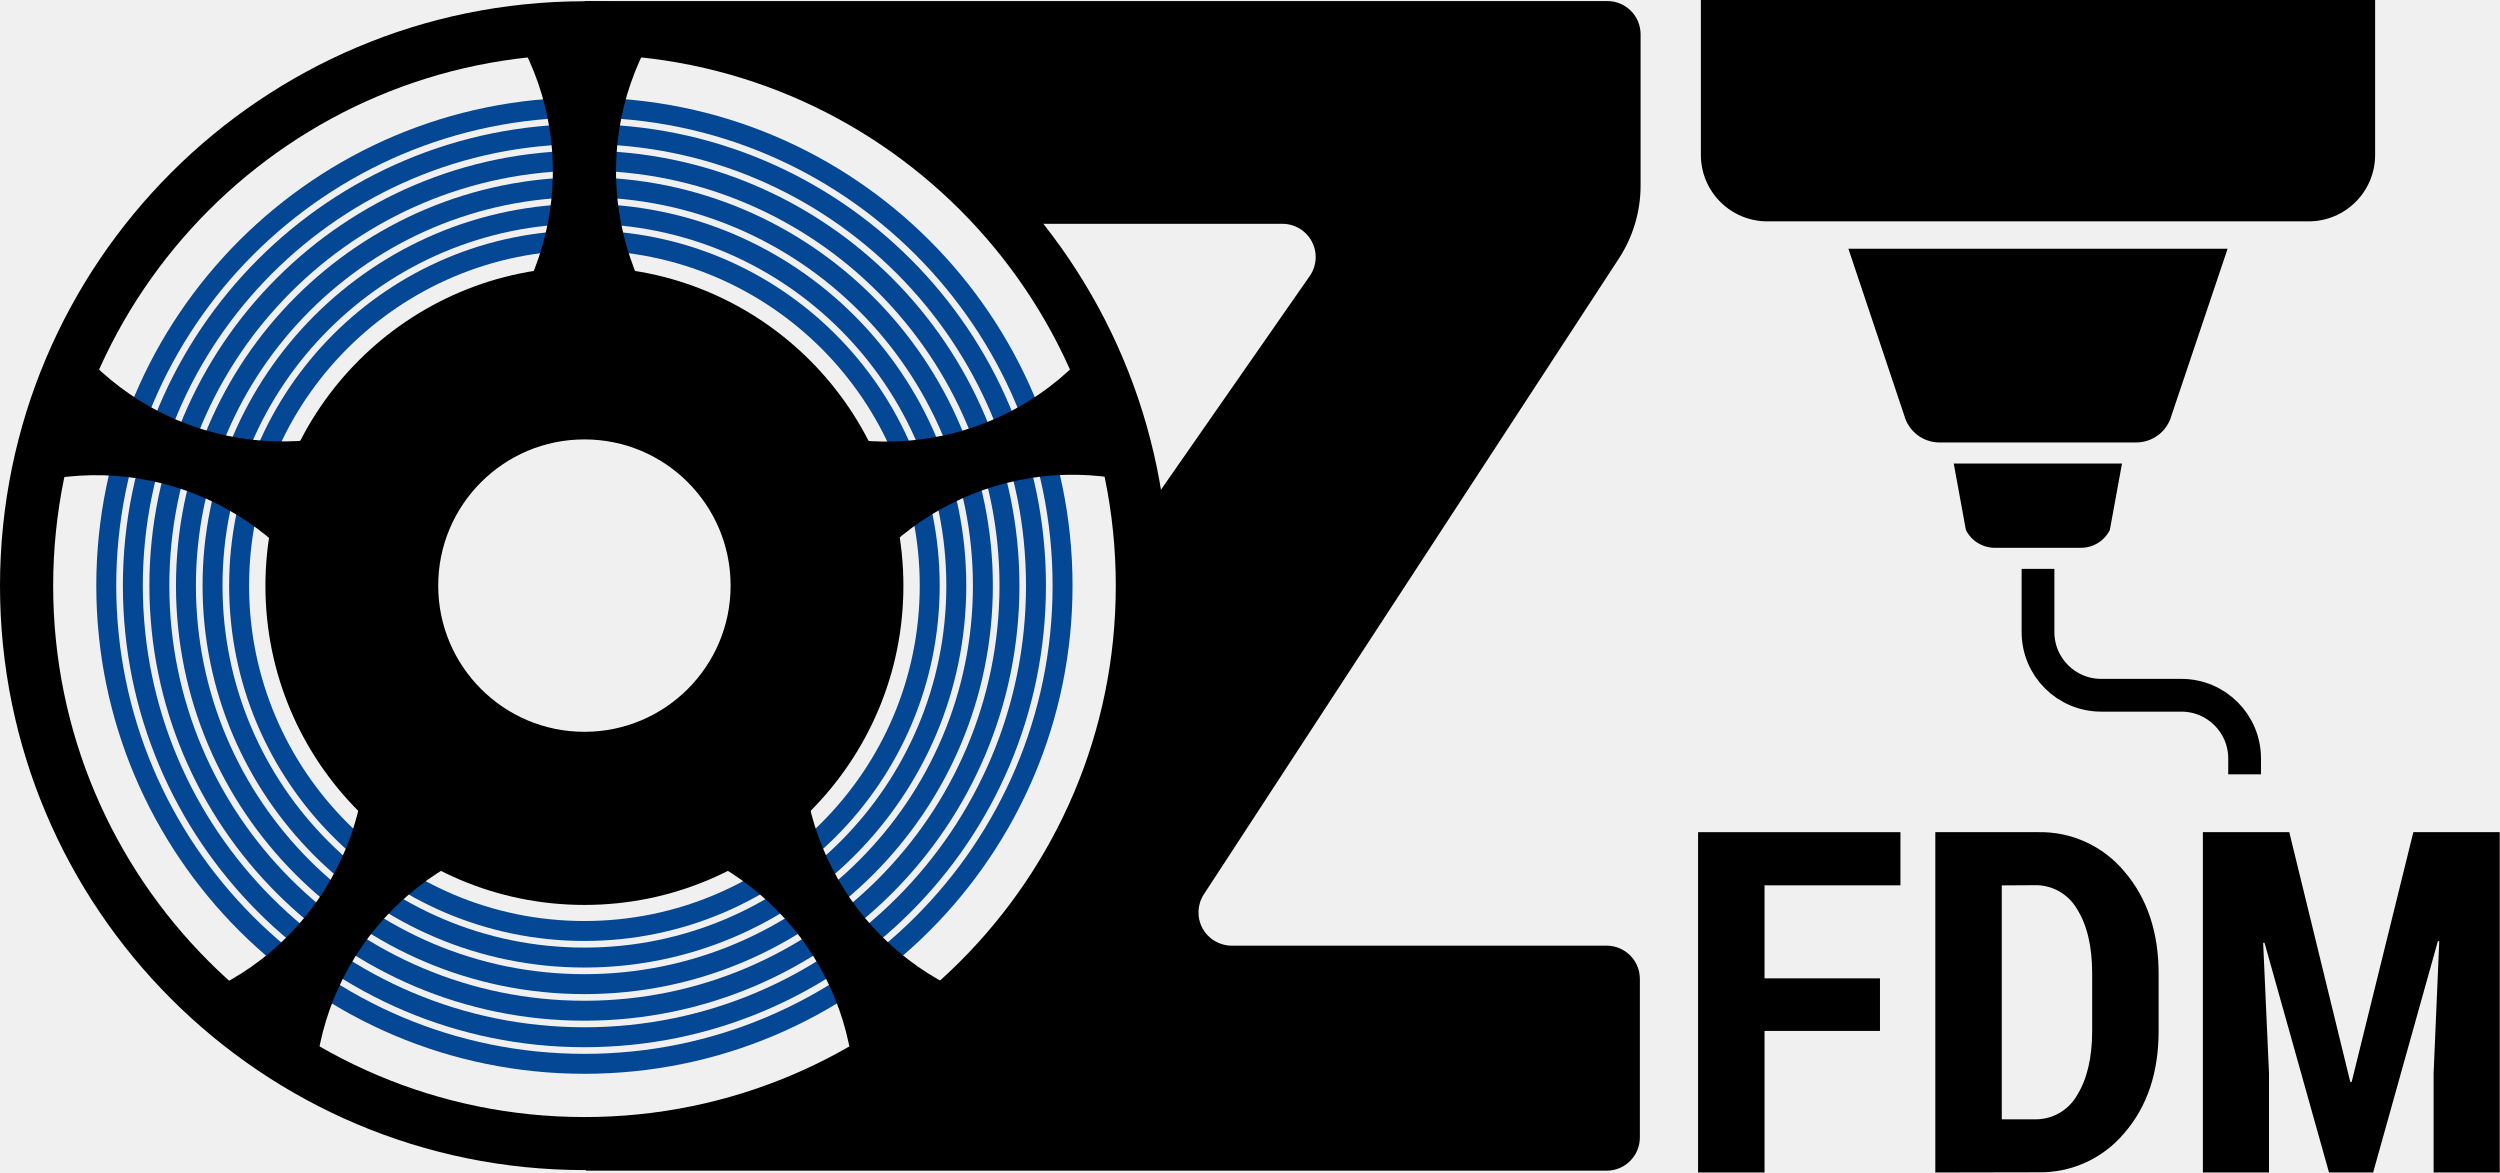
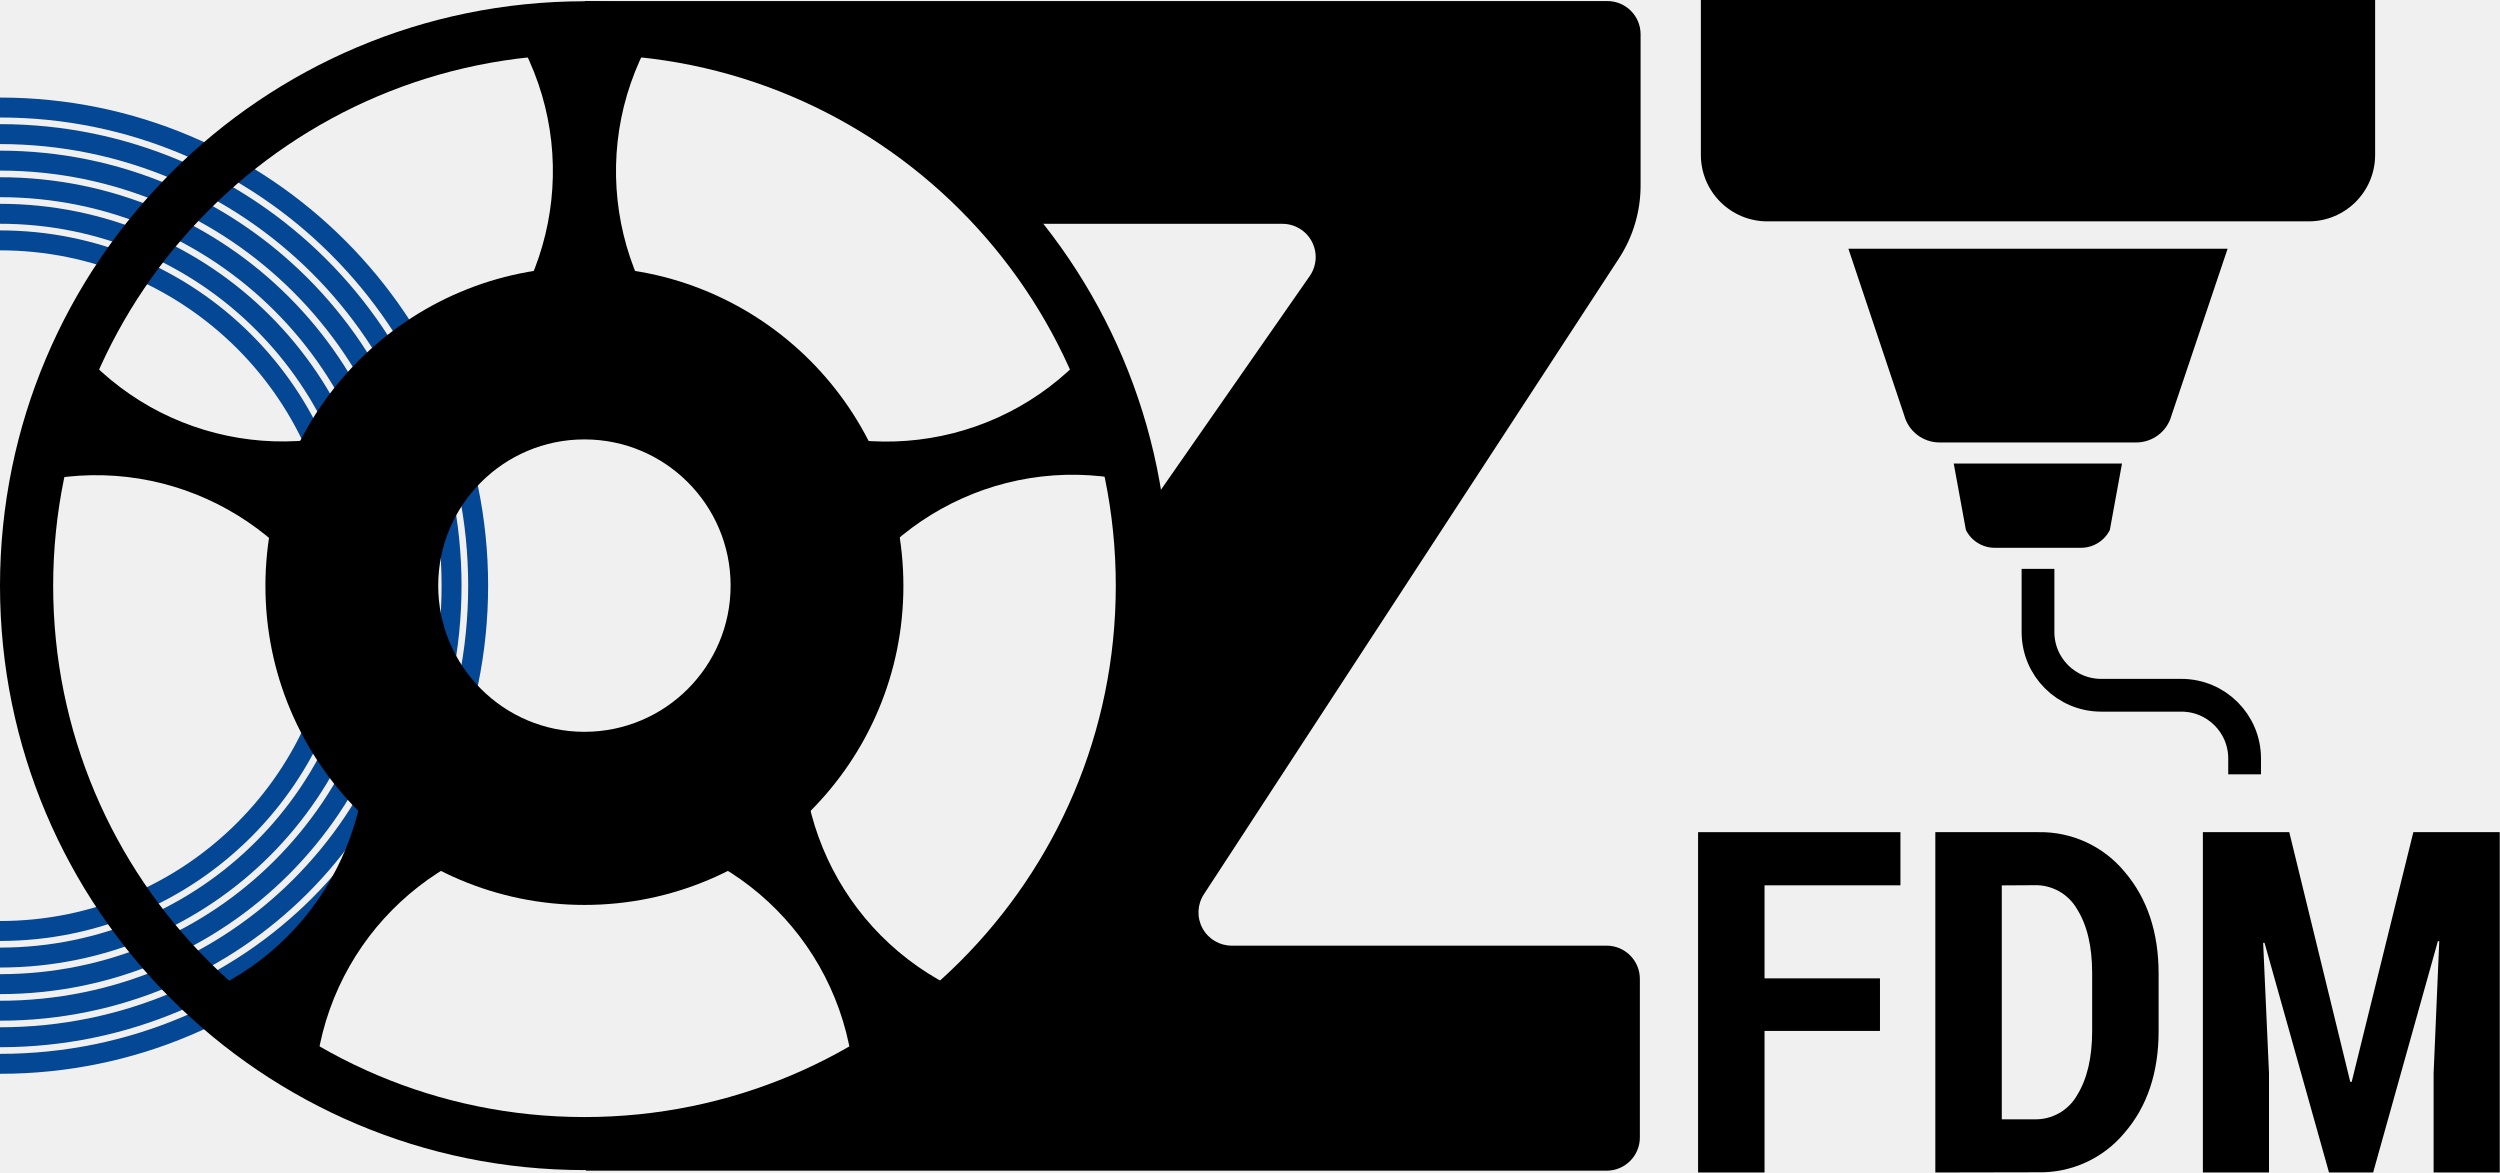
<svg xmlns="http://www.w3.org/2000/svg" id="f40bba8d-e716-4475-b2e4-5ae373b95747" data-name="Black" width="376.19" height="176.4" viewBox="0 0 376.19 176.4">
  <g>
    <path d="M461.64,406.88H380.18a10,10,0,0,1-10-10V373.57H471.64v23.31A10,10,0,0,1,461.64,406.88Z" transform="translate(-114.24 -373.57)" />
    <path d="M392.38,411h57.06L441,436.08a5.51,5.51,0,0,1-5.32,4.07H406.1a5.51,5.51,0,0,1-5.32-4.07Z" transform="translate(-114.24 -373.57)" />
    <path d="M408.23,443.32l1.83,10a4.85,4.85,0,0,0,4.33,2.68h13a4.85,4.85,0,0,0,4.33-2.68l1.83-10Z" transform="translate(-114.24 -373.57)" />
    <path d="M420.91,459.17v9.51a9.51,9.51,0,0,0,9.51,9.51h12.07A9.51,9.51,0,0,1,452,487.7v2.39" transform="translate(-114.24 -373.57)" fill="none" stroke="#000" stroke-miterlimit="10" stroke-width="4.93" />
  </g>
  <g>
    <g>
-       <circle cx="87.94" cy="88.13" r="55.96" fill="none" stroke="#034795" stroke-linecap="round" stroke-linejoin="round" stroke-width="3" />
-       <circle cx="87.94" cy="88.13" r="51.96" fill="none" stroke="#034795" stroke-linecap="round" stroke-linejoin="round" stroke-width="3" />
-       <circle cx="87.94" cy="88.13" r="59.96" fill="none" stroke="#034795" stroke-linecap="round" stroke-linejoin="round" stroke-width="3" />
-       <circle cx="87.94" cy="88.13" r="63.96" fill="none" stroke="#034795" stroke-linecap="round" stroke-linejoin="round" stroke-width="3" />
-       <circle cx="87.94" cy="88.13" r="67.95" fill="none" stroke="#034795" stroke-linecap="round" stroke-linejoin="round" stroke-width="3" />
-       <circle cx="87.94" cy="88.13" r="71.95" fill="none" stroke="#034795" stroke-linecap="round" stroke-linejoin="round" stroke-width="3" />
+       <circle cfill="#FFFFFF" x="87.94" cy="88.13" r="55.96" fill="none" stroke="#034795" stroke-linecap="round" stroke-linejoin="round" stroke-width="3" />
+       <circle cfill="#FFFFFF" x="87.94" cy="88.13" r="51.96" fill="none" stroke="#034795" stroke-linecap="round" stroke-linejoin="round" stroke-width="3" />
+       <circle cfill="#FFFFFF" x="87.94" cy="88.13" r="59.96" fill="none" stroke="#034795" stroke-linecap="round" stroke-linejoin="round" stroke-width="3" />
+       <circle cfill="#FFFFFF" x="87.94" cy="88.13" r="63.96" fill="none" stroke="#034795" stroke-linecap="round" stroke-linejoin="round" stroke-width="3" />
+       <circle cfill="#FFFFFF" x="87.94" cy="88.13" r="67.95" fill="none" stroke="#034795" stroke-linecap="round" stroke-linejoin="round" stroke-width="3" />
+       <circle cfill="#FFFFFF" x="87.94" cy="88.13" r="71.95" fill="none" stroke="#034795" stroke-linecap="round" stroke-linejoin="round" stroke-width="3" />
    </g>
    <g>
      <path d="M202.18,373.76a87.94,87.94,0,1,1-87.94,87.94A88,88,0,0,1,202.18,373.76Zm0,8a79.95,79.95,0,1,1-79.94,79.94A80,80,0,0,1,202.18,381.76Z" transform="translate(-114.24 -373.57)" fill-rule="evenodd" />
      <path d="M193.07,381a83.42,83.42,0,0,1,18.24,0,40.67,40.67,0,0,0,64.95,47.21,81.45,81.45,0,0,1,5.62,17.28,40.67,40.67,0,0,0-24.82,76.36,81.5,81.5,0,0,1-14.73,10.72,40.67,40.67,0,0,0-80.29,0,81.41,81.41,0,0,1-14.68-10.68,40.68,40.68,0,0,0-24.88-76.34,80.6,80.6,0,0,1,5.64-17.35A40.67,40.67,0,0,0,193.07,381Zm9.11,48.3a32.54,32.54,0,1,1-32.53,32.53A32.55,32.55,0,0,1,202.18,429.26Z" transform="translate(-114.24 -373.57)" fill-rule="evenodd" />
      <path d="M202.18,413.74a48,48,0,1,1-48,48A48,48,0,0,1,202.18,413.74Zm0,16a32,32,0,1,1-32,32A32,32,0,0,1,202.18,429.72Z" transform="translate(-114.24 -373.57)" fill-rule="evenodd" />
    </g>
    <path d="M202.18,425.06a36.64,36.64,0,1,0,36.65,36.64A36.65,36.65,0,0,0,202.18,425.06Zm0,58.63a22,22,0,1,1,22-22A22,22,0,0,1,202.18,483.69Z" transform="translate(-114.24 -373.57)" fill-rule="evenodd" />
  </g>
  <g>
    <path d="M397.13,528.7H379.76V550h-10V498.79h30.45v8H379.76v14h17.37Z" transform="translate(-114.24 -373.57)" />
    <path d="M405.46,550V498.79h15.47a16.44,16.44,0,0,1,13,5.95q5.13,6,5.13,15.35v8.61q0,9.39-5.13,15.33a16.46,16.46,0,0,1-13,5.94Zm10-43.2V542h4.89a7.17,7.17,0,0,0,6.45-3.64q2.26-3.65,2.26-9.66V520q0-6-2.26-9.61a7.18,7.18,0,0,0-6.45-3.62Z" transform="translate(-114.24 -373.57)" />
    <path d="M458.72,498.79l9.18,37.58h.21l9.28-37.58h13V550h-9.95V535.1l.85-19.9-.21,0L471.34,550H464.7L455,515.45l-.21,0,.88,19.62V550h-9.95V498.79Z" transform="translate(-114.24 -373.57)" />
  </g>
  <path d="M295.4,508.13l62.45-95.67a20.1,20.1,0,0,0,3.26-11V378.73a5,5,0,0,0-5-5H202.22v3.36a84.48,84.48,0,0,1,64.52,30.16h40.48a5,5,0,0,1,4.1,7.86l-26,37.35c1.78,7.21,1.33-2.47,1.33,9.31a84.69,84.69,0,0,1-84.24,84.68v3.28H356a5,5,0,0,0,5-5V520.87a5,5,0,0,0-5-5H299.59A5,5,0,0,1,295.4,508.13Z" transform="translate(-114.24 -373.57)" />
</svg>
